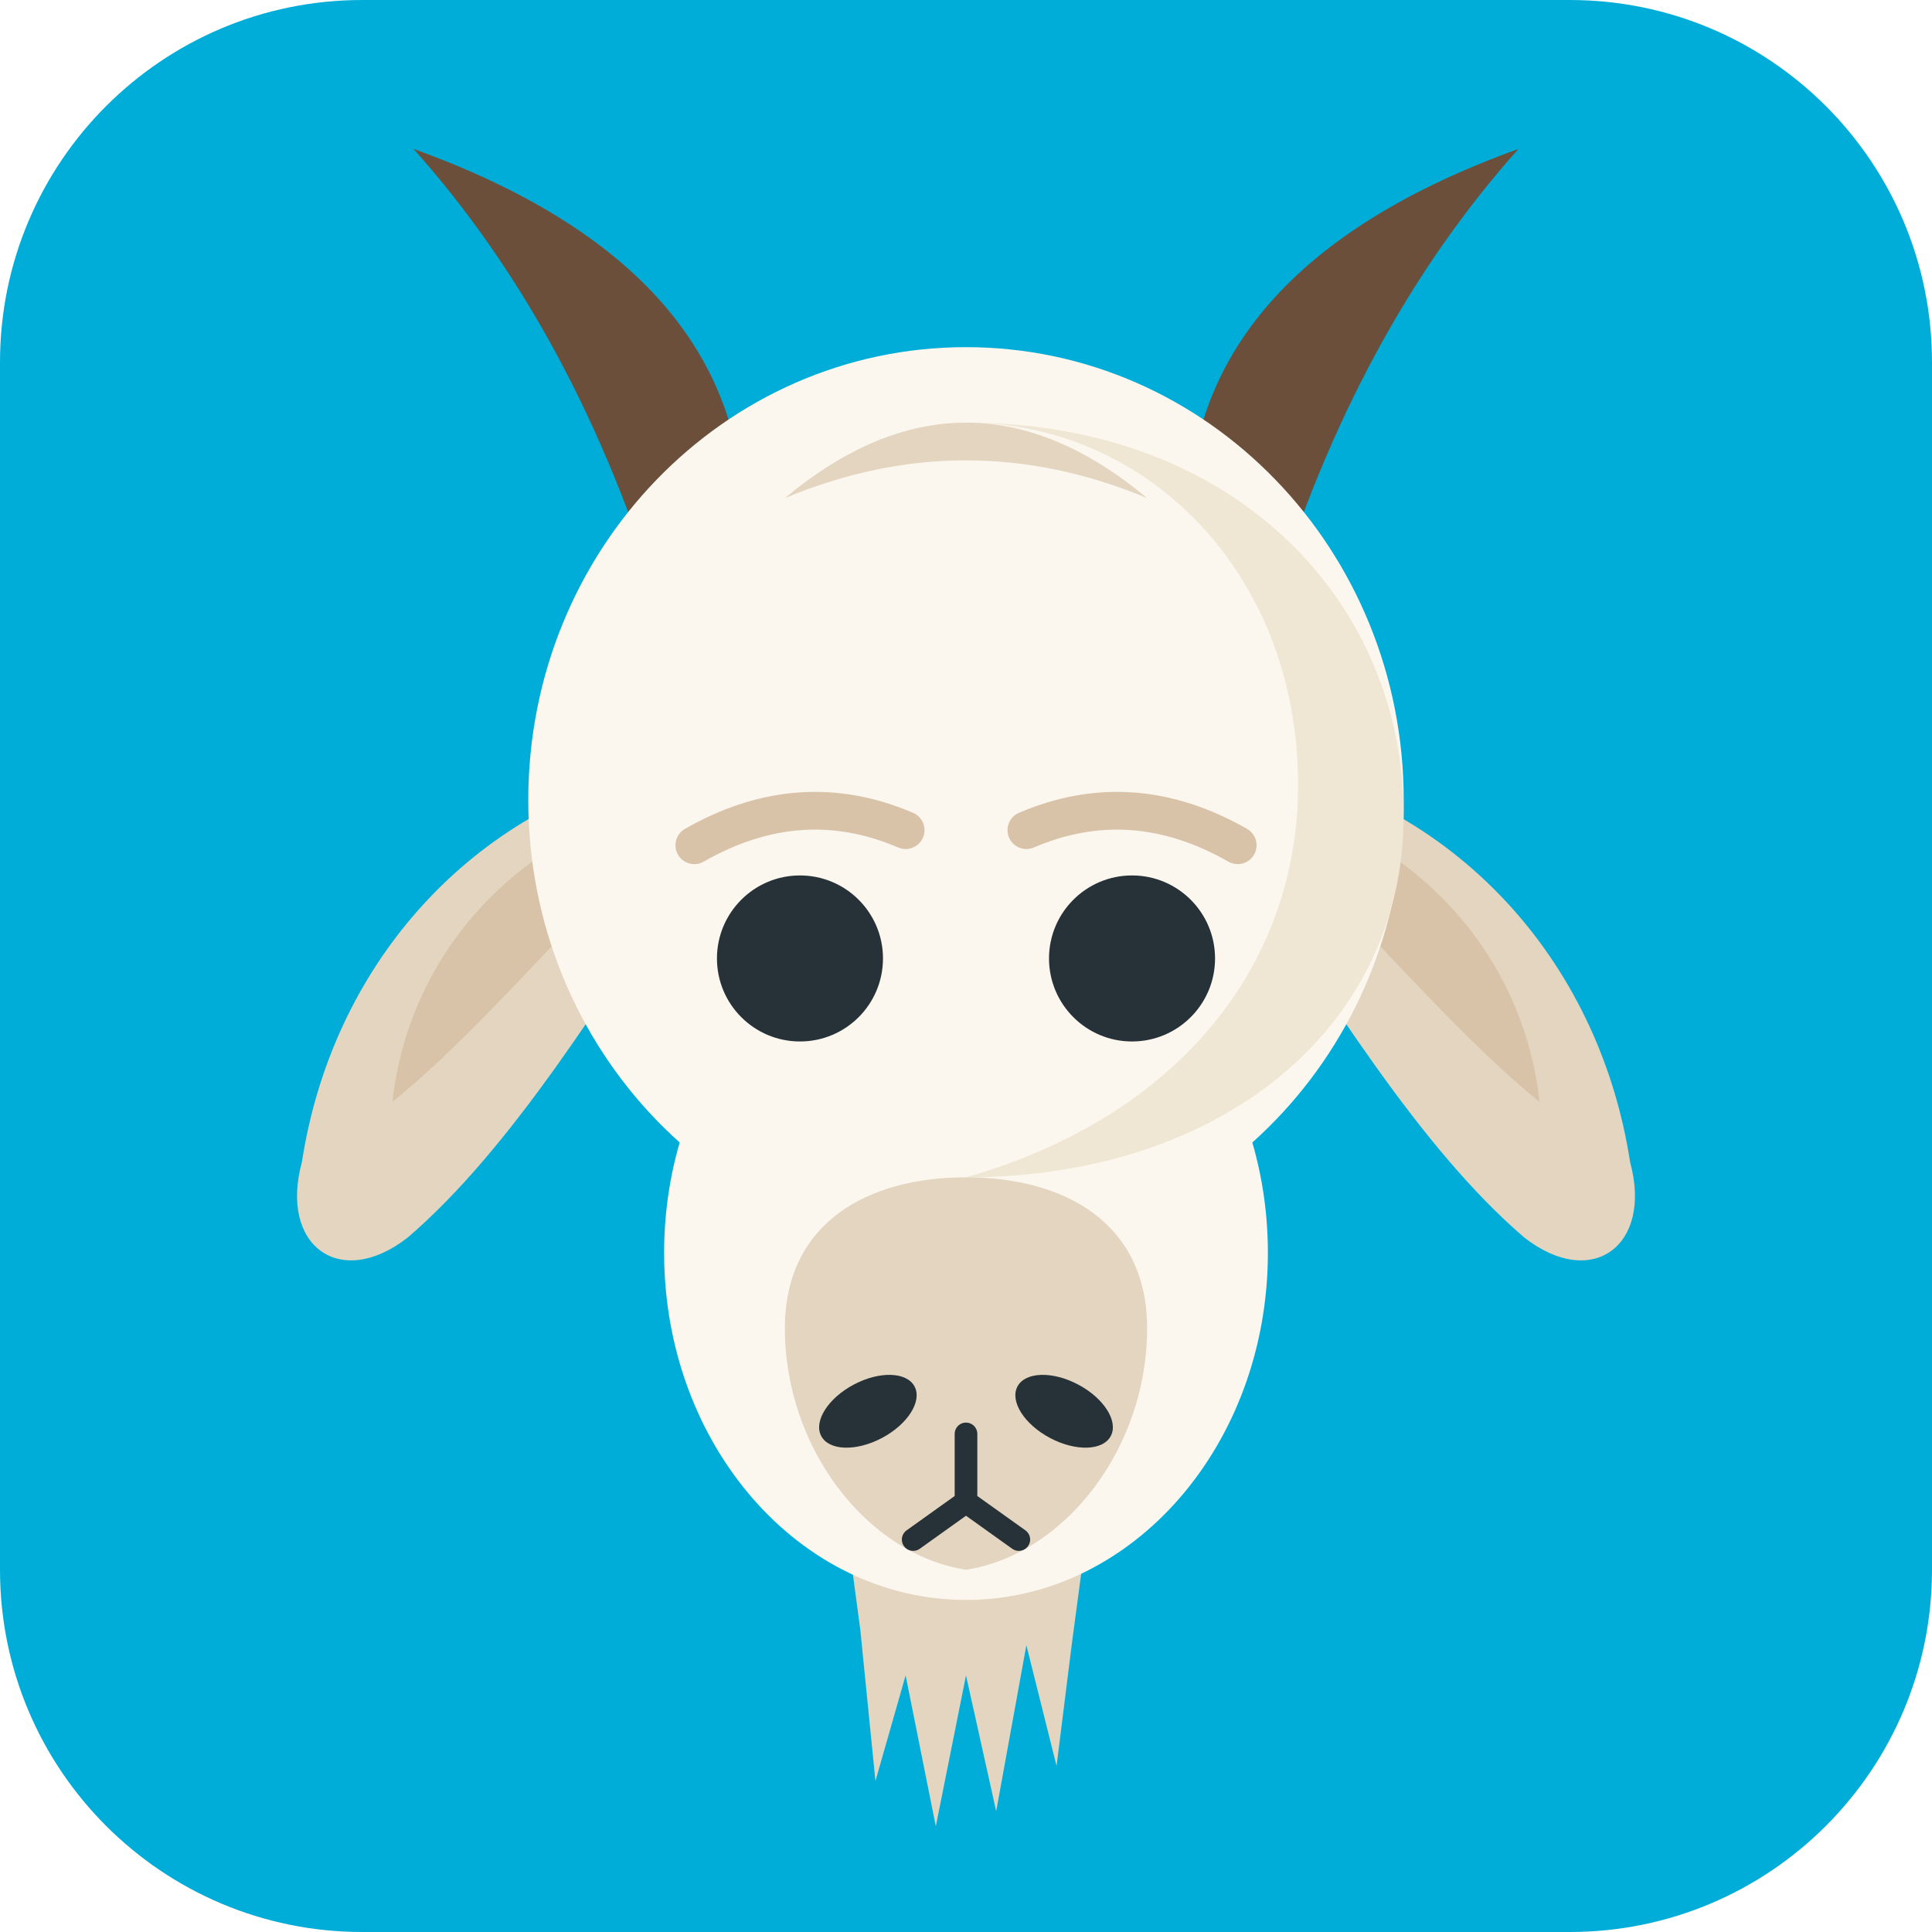
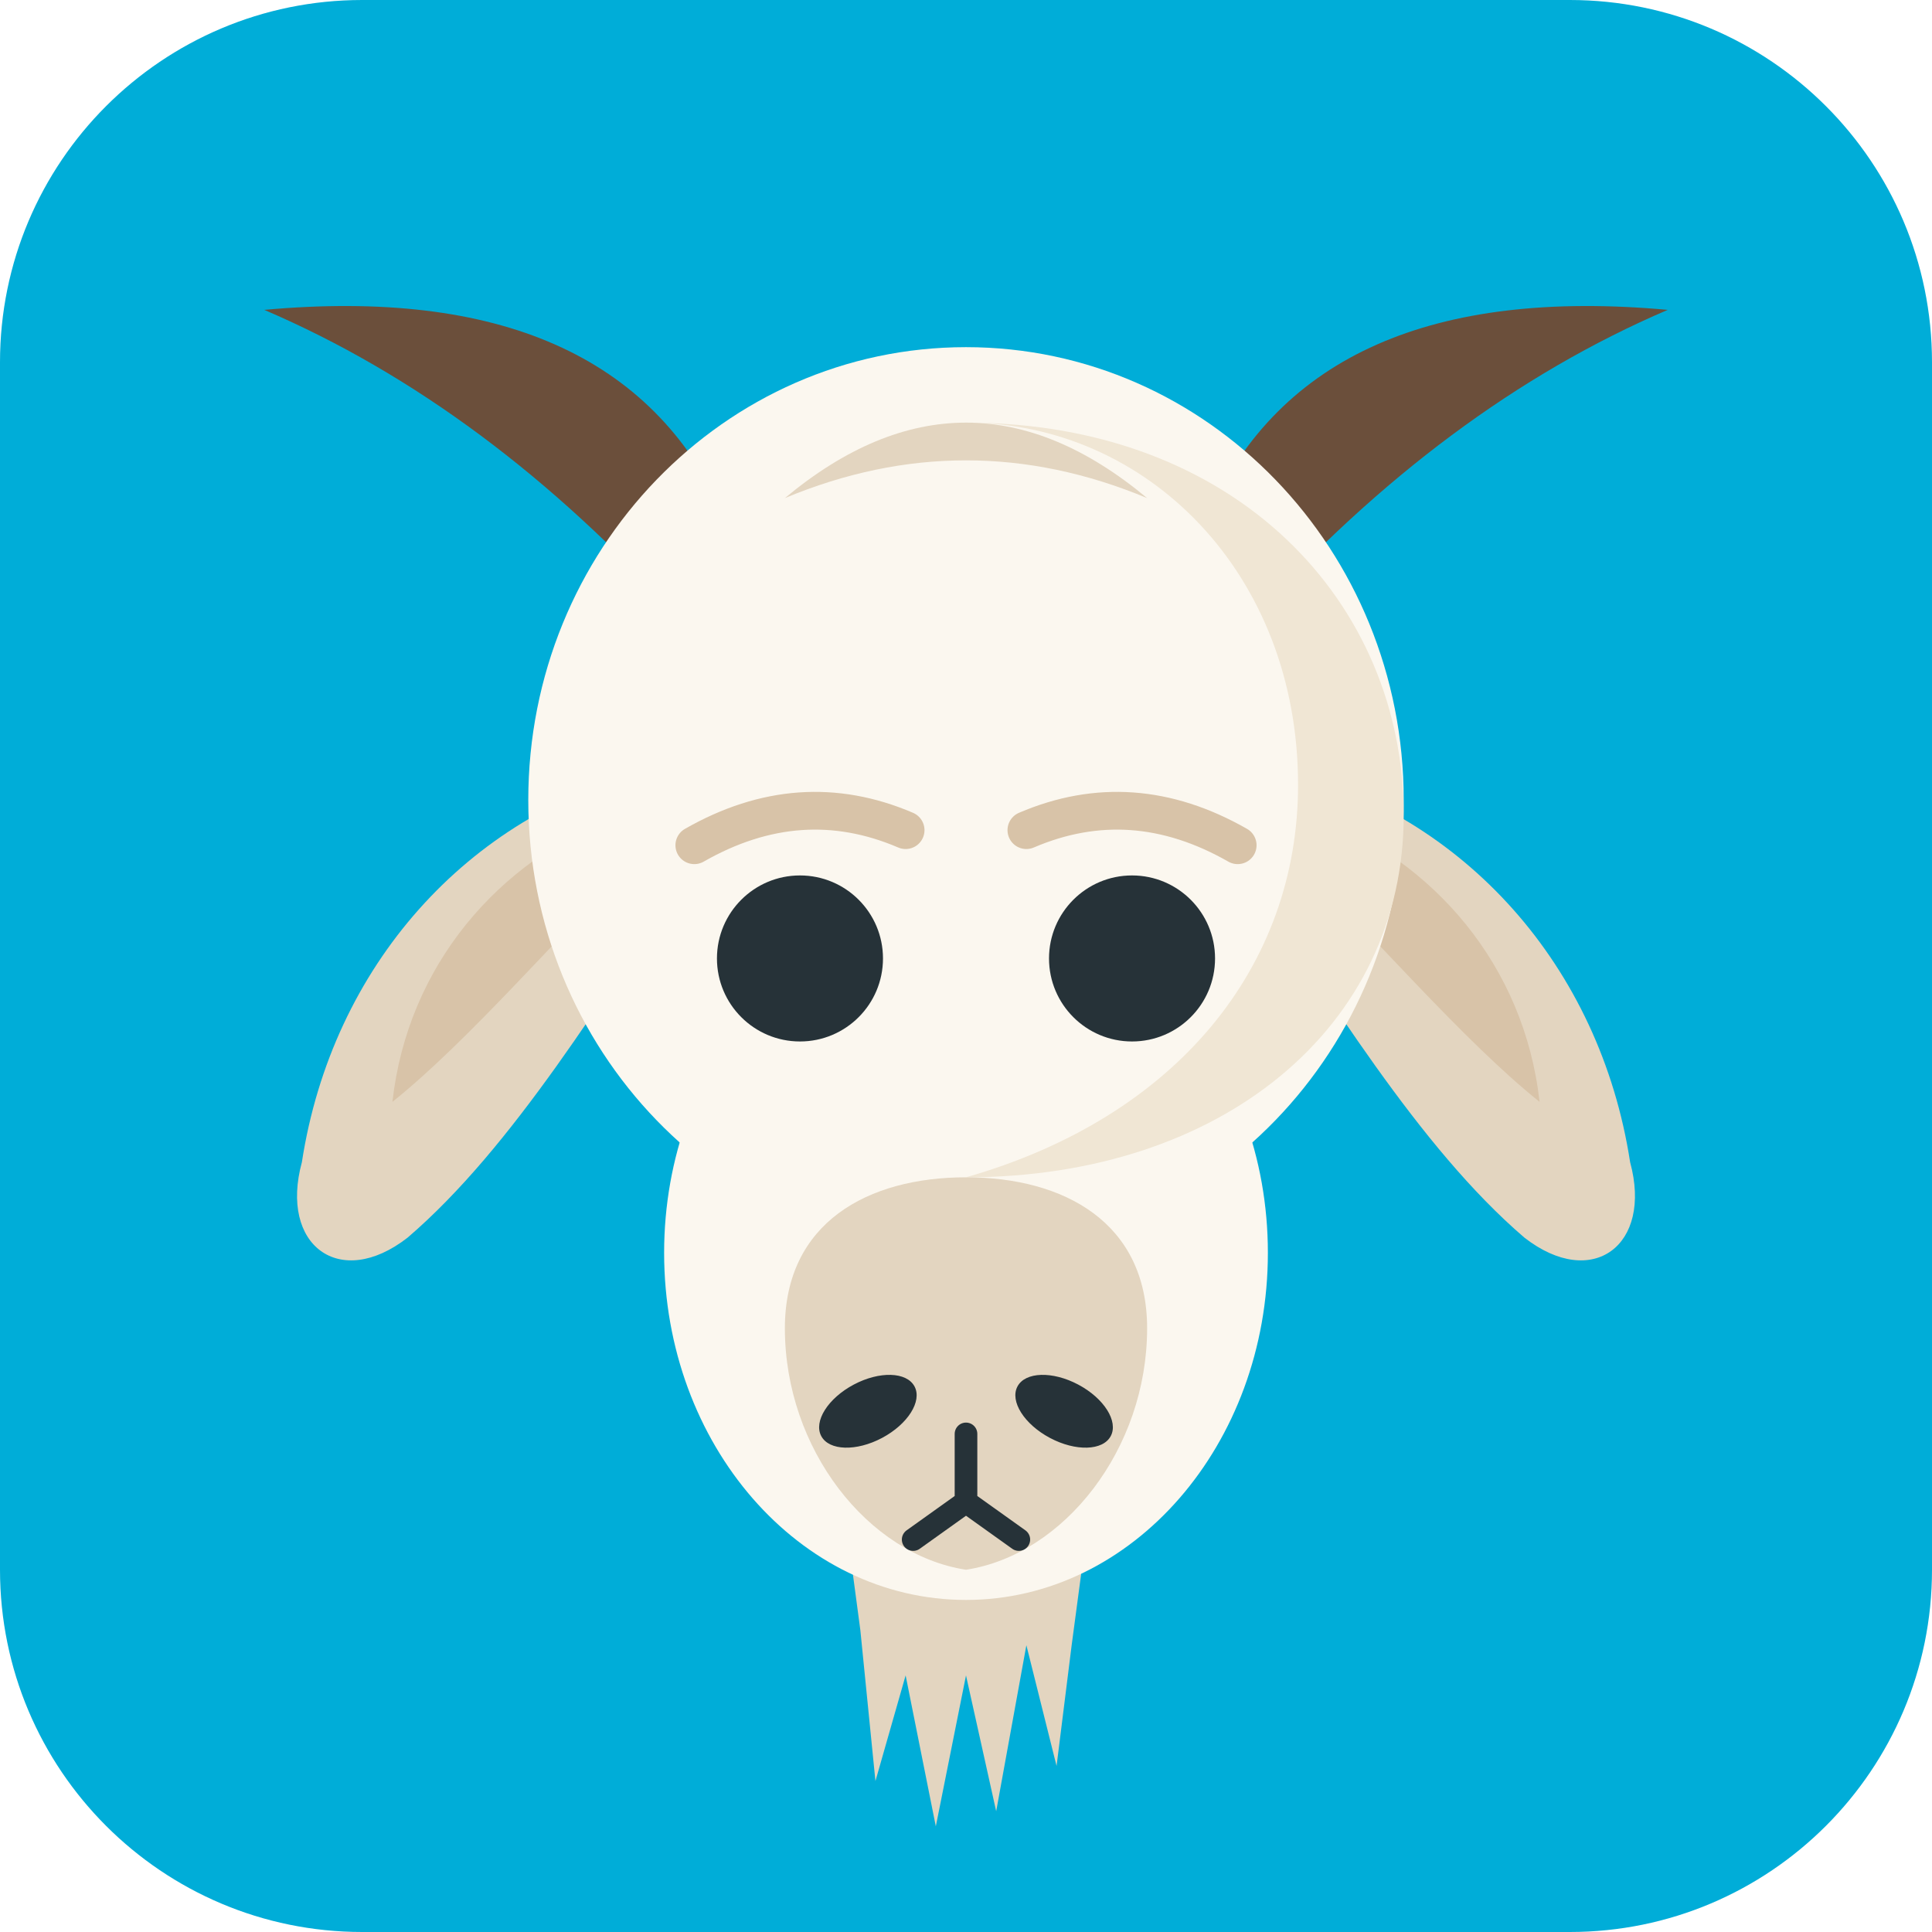
<svg xmlns="http://www.w3.org/2000/svg" viewBox="0 0 256 256">
  <rect width="256" height="256" rx="48" fill="#00ADD8" />
-   <path d="M76 10 Q112 40 100 72 L86 78 Q88 40 76 10 Z" fill="#6B4F3B" transform="rotate(-20 93 75)" />
-   <path d="M180 10 Q144 40 156 72 L170 78 Q168 40 180 10 Z" fill="#6B4F3B" transform="rotate(20 163 75)" />
+   <path d="M76 10 Q112 40 100 72 L86 78 Q88 40 76 10 Z" fill="#6B4F3B" transform="rotate(-45 93 75)" />
+   <path d="M180 10 Q144 40 156 72 L170 78 Q168 40 180 10 Z" fill="#6B4F3B" transform="rotate(45 163 75)" />
  <path d="M112 201 Q128 206 144 203 L142 218 L140 234 L136 218 L132 240 L128 222 L124 242 L120 222 L116 236 L114 216 Z" fill="#E3D5C0" />
  <path d="M86 102 C62 108 44 128 40 154 C37 165 45 171 54 164 C68 152 80 132 92 114 Z" fill="#E3D5C0" />
  <path d="M170 102 C194 108 212 128 216 154 C219 165 211 171 202 164 C188 152 176 132 164 114 Z" fill="#E3D5C0" />
  <path d="M82 108 C66 114 54 128 52 146 C62 138 74 124 86 112 Z" fill="#D8C3A8" />
  <path d="M174 108 C190 114 202 128 204 146 C194 138 182 124 170 112 Z" fill="#D8C3A8" />
  <ellipse cx="128" cy="106" rx="58" ry="60" fill="#FBF7EF" />
  <ellipse cx="128" cy="166" rx="40" ry="46" fill="#FBF7EF" />
  <path d="M128 56 C164 56 186 80 186 108 C186 136 162 156 128 156 C156 148 172 128 172 104 C172 76 152 56 128 56 Z" fill="#F0E6D4" />
  <path d="M104 66 Q128 46 152 66 Q128 56 104 66 Z" fill="#E3D5C0" />
  <path d="M92 112 Q106 104 120 110" stroke="#D8C3A8" stroke-width="5" fill="none" stroke-linecap="round" />
  <path d="M136 110 Q150 104 164 112" stroke="#D8C3A8" stroke-width="5" fill="none" stroke-linecap="round" />
  <circle cx="106" cy="127" r="11" fill="#263238" />
  <circle cx="150" cy="127" r="11" fill="#263238" />
  <path d="M104 176 C104 162 115 156 128 156 C141 156 152 162 152 176 C152 192 141 206 128 208 C115 206 104 192 104 176 Z" fill="#E3D5C0" />
  <ellipse cx="115" cy="187" rx="7" ry="4" transform="rotate(-28 115 187)" fill="#263238" />
  <ellipse cx="141" cy="187" rx="7" ry="4" transform="rotate(28 141 187)" fill="#263238" />
  <path d="M128 190 L128 199 L121 204 M128 199 L135 204" stroke="#263238" stroke-width="3" fill="none" stroke-linecap="round" />
</svg>
